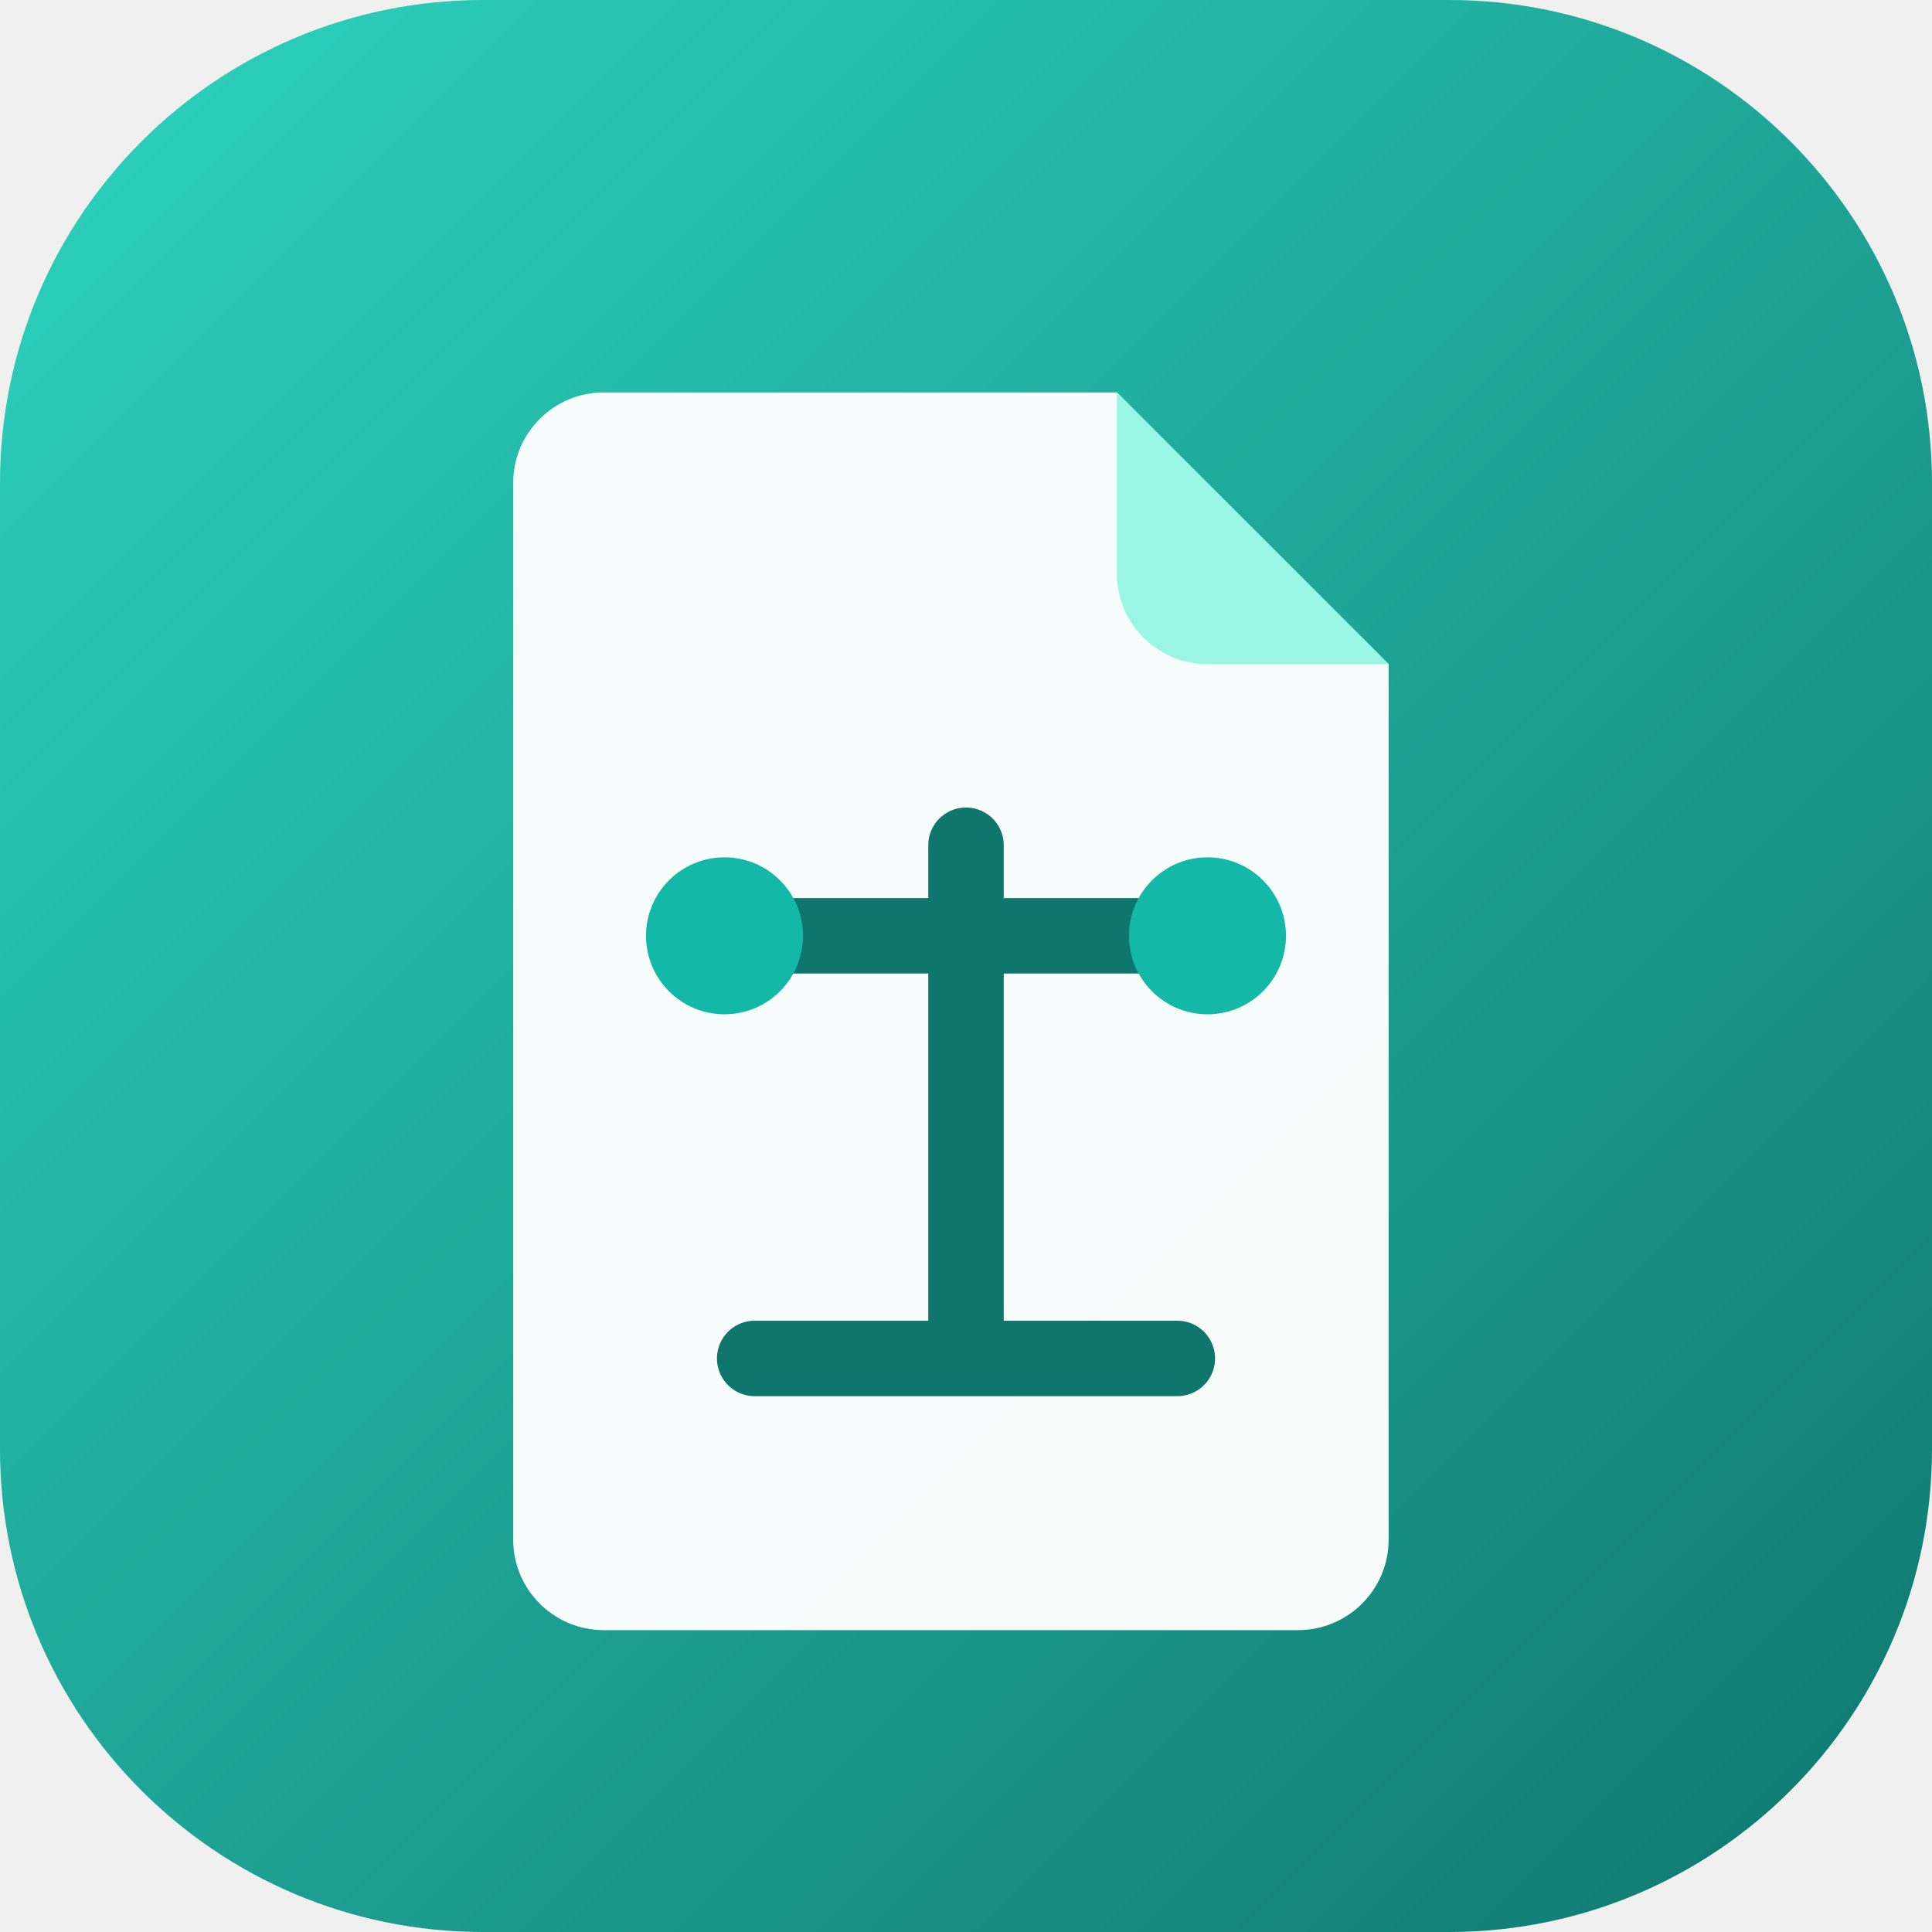
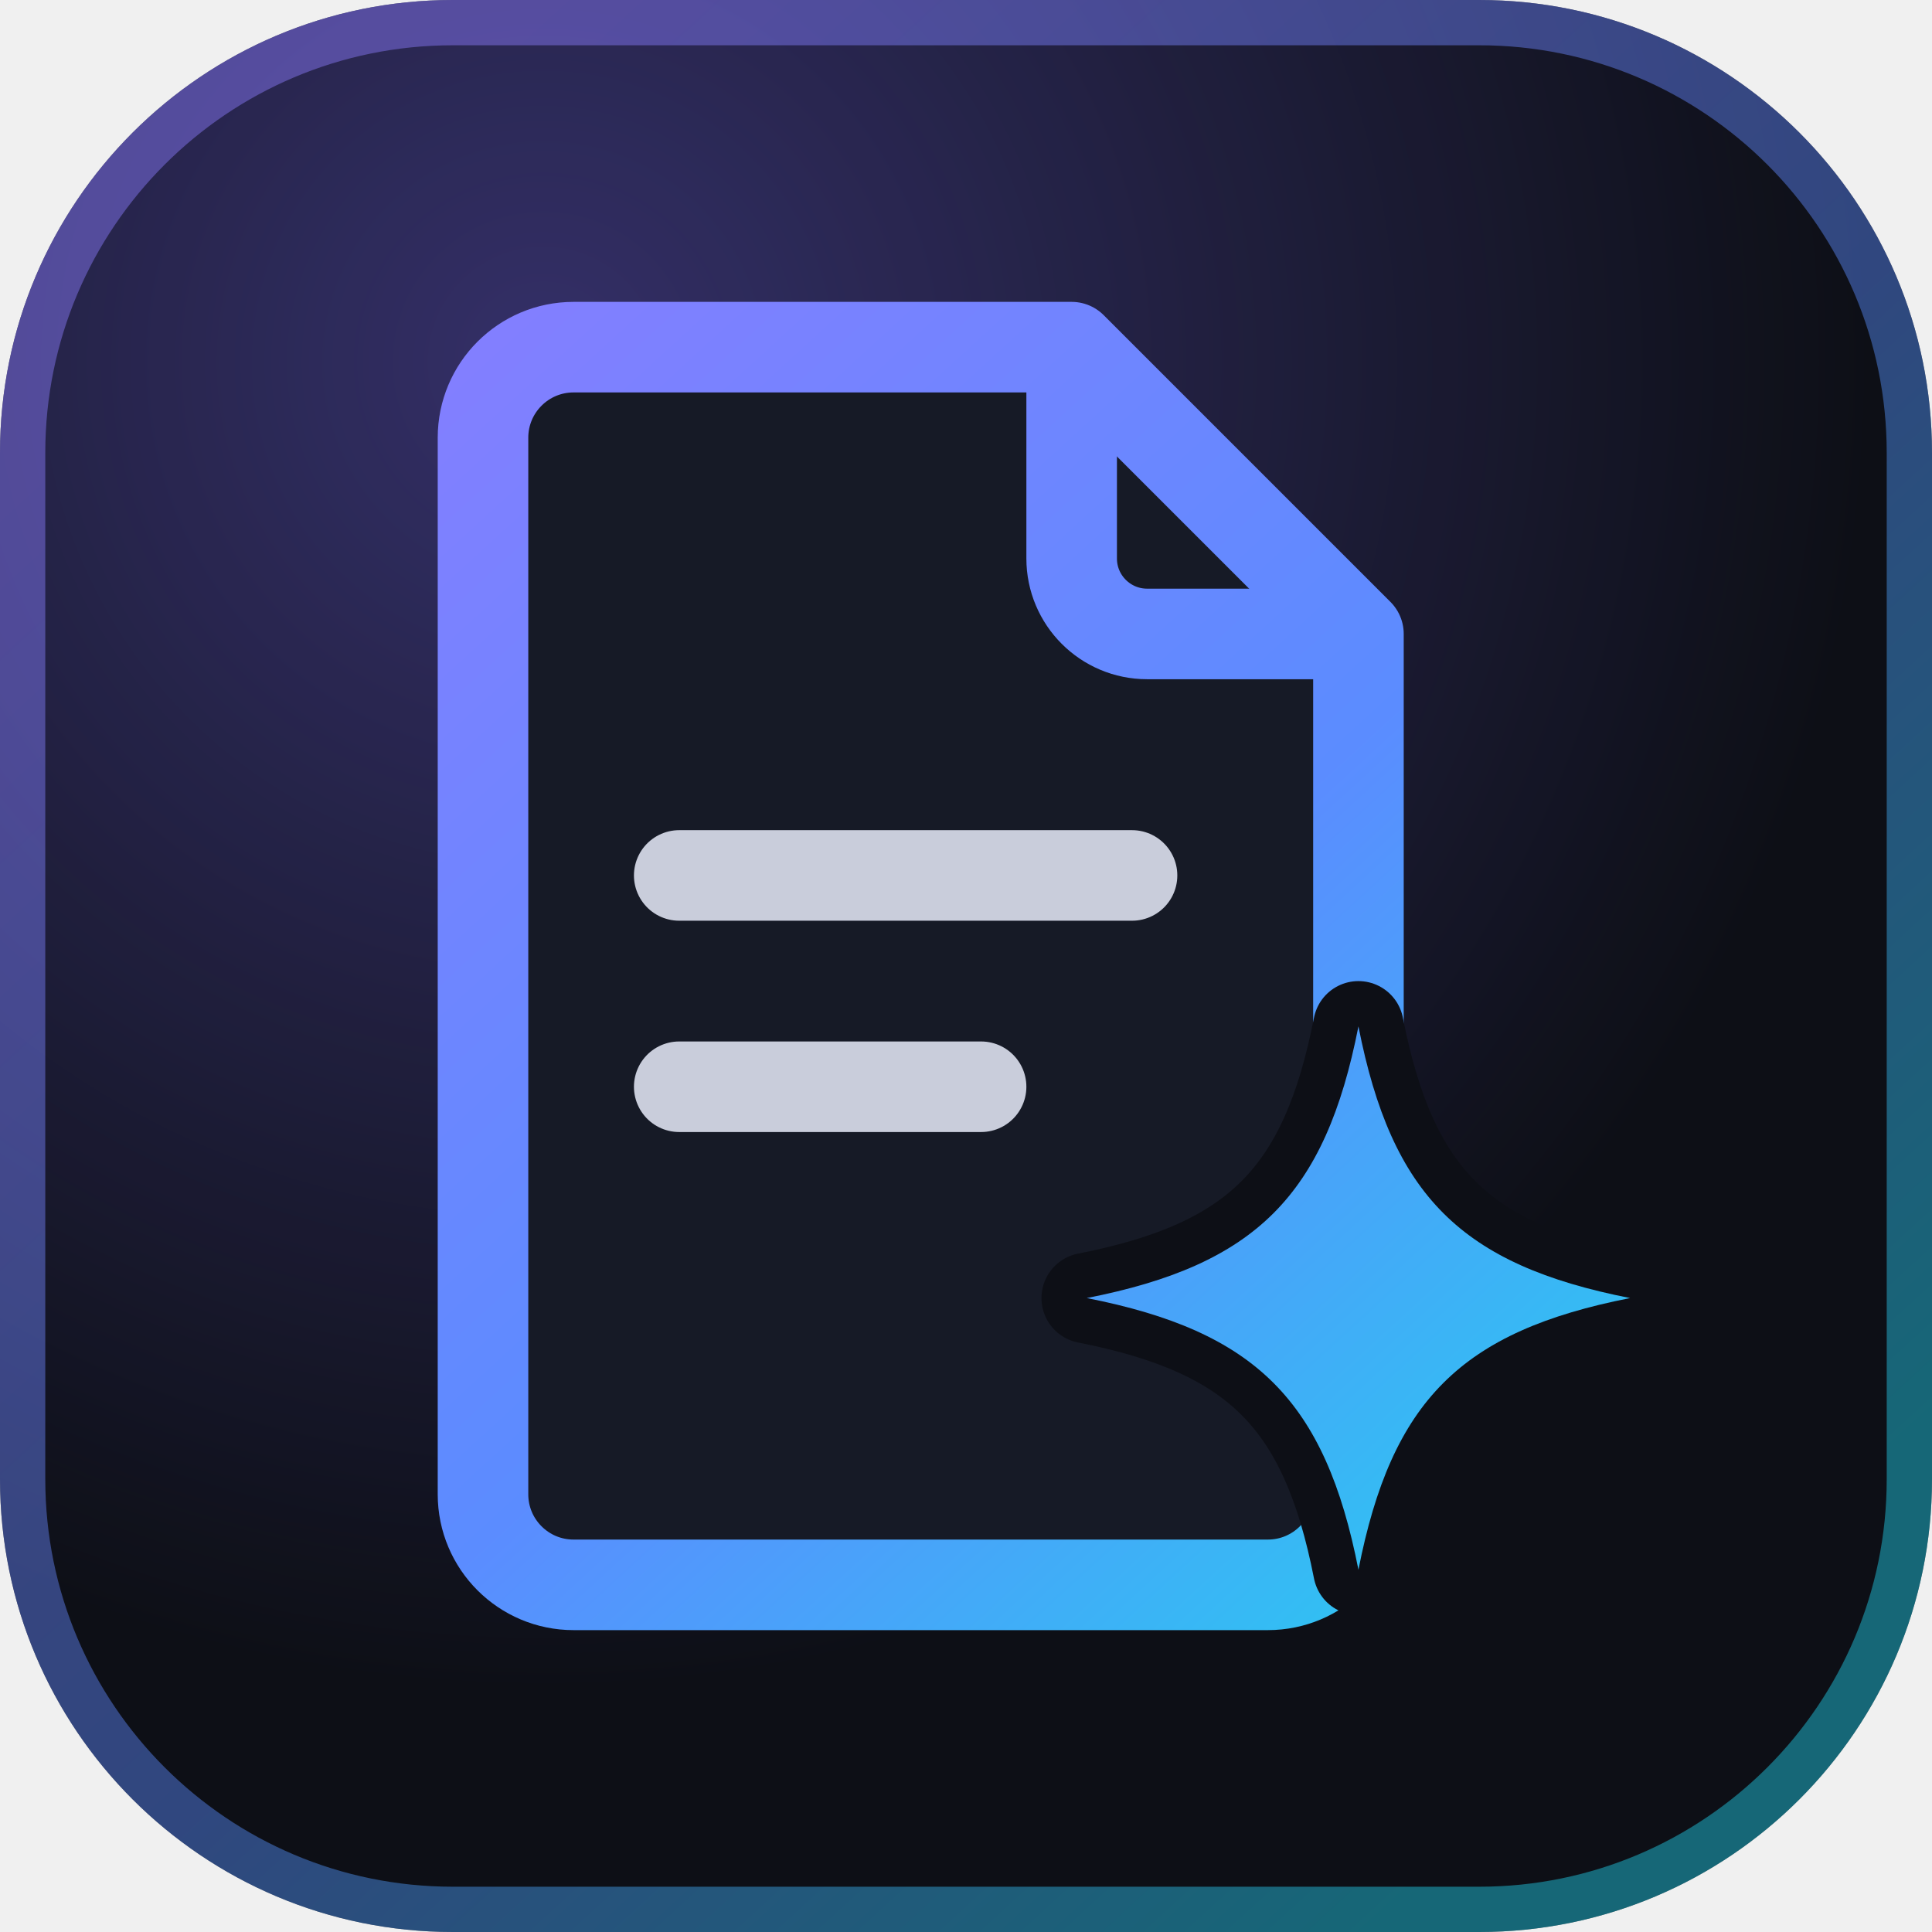
- <svg xmlns="http://www.w3.org/2000/svg" viewBox="0 0 64 64" width="75" height="75">
+ <svg xmlns="http://www.w3.org/2000/svg" viewBox="0 0 64 64" width="64" height="64">
  <defs>
-     <linearGradient id="g" x1="0" y1="0" x2="1" y2="1">
-       <stop offset="0" stop-color="#2dd4bf" />
-       <stop offset="1" stop-color="#0f766e" />
+     <linearGradient id="cm-accent" x1="10" y1="8" x2="54" y2="56" gradientUnits="userSpaceOnUse">
+       <stop offset="0" stop-color="#8B7CFF" />
+       <stop offset="0.55" stop-color="#5B8CFF" />
+       <stop offset="1" stop-color="#22D3EE" />
    </linearGradient>
+     <radialGradient id="cm-glow" cx="18" cy="12" r="44" gradientUnits="userSpaceOnUse">
+       <stop offset="0" stop-color="#7C6CFF" stop-opacity="0.35" />
+       <stop offset="1" stop-color="#7C6CFF" stop-opacity="0" />
+     </radialGradient>
  </defs>
-   <rect width="64" height="64" rx="16" fill="url(#g)" />
-   <path d="M20 13h17l9 9v29a3 3 0 0 1-3 3H20a3 3 0 0 1-3-3V16a3 3 0 0 1 3-3z" fill="#ffffff" fill-opacity="0.96" />
-   <path d="M37 13v6a3 3 0 0 0 3 3h6z" fill="#99f6e4" />
-   <path d="M32 28v17M25 45h14M24 31h16" stroke="#0f766e" stroke-width="2.5" stroke-linecap="round" fill="none" />
-   <circle cx="24" cy="31" r="2.6" fill="#14b8a6" />
-   <circle cx="40" cy="31" r="2.6" fill="#14b8a6" />
+   <rect width="64" height="64" rx="15" fill="#0D0F16" />
+   <rect width="64" height="64" rx="15" fill="url(#cm-glow)" />
+   <rect x="0.75" y="0.75" width="62.5" height="62.5" rx="14.25" fill="none" stroke="url(#cm-accent)" stroke-opacity="0.45" stroke-width="1.5" />
+   <path d="M19 11.5h16.5l9.5 9.5v28.5a3 3 0 0 1-3 3H19a3 3 0 0 1-3-3v-35a3 3 0 0 1 3-3z" fill="#161A26" stroke="url(#cm-accent)" stroke-width="3" stroke-linejoin="round" />
+   <path d="M35.5 11.5v7a2.5 2.5 0 0 0 2.5 2.5h7" fill="none" stroke="url(#cm-accent)" stroke-width="3" stroke-linejoin="round" />
+   <path d="M22.5 29h15M22.5 36h10" stroke="#C9CDDB" stroke-width="3" stroke-linecap="round" />
+   <path d="M45 34c1.1 5.6 3.4 7.9 9 9-5.6 1.1-7.9 3.4-9 9-1.1-5.6-3.4-7.9-9-9 5.6-1.1 7.9-3.4 9-9z" fill="url(#cm-accent)" stroke="#0D0F16" stroke-width="3" stroke-linejoin="round" paint-order="stroke" />
</svg>
